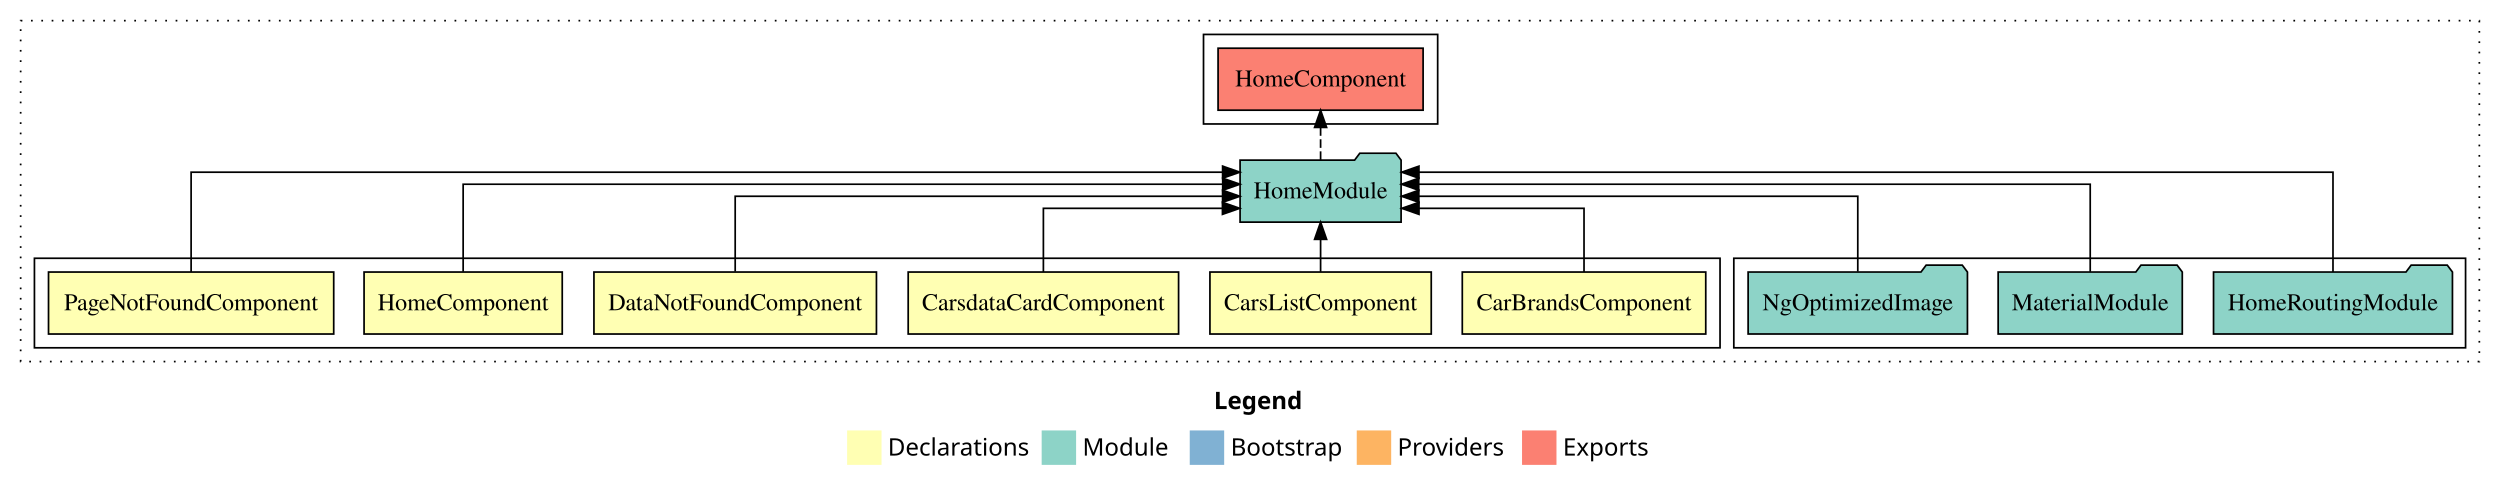
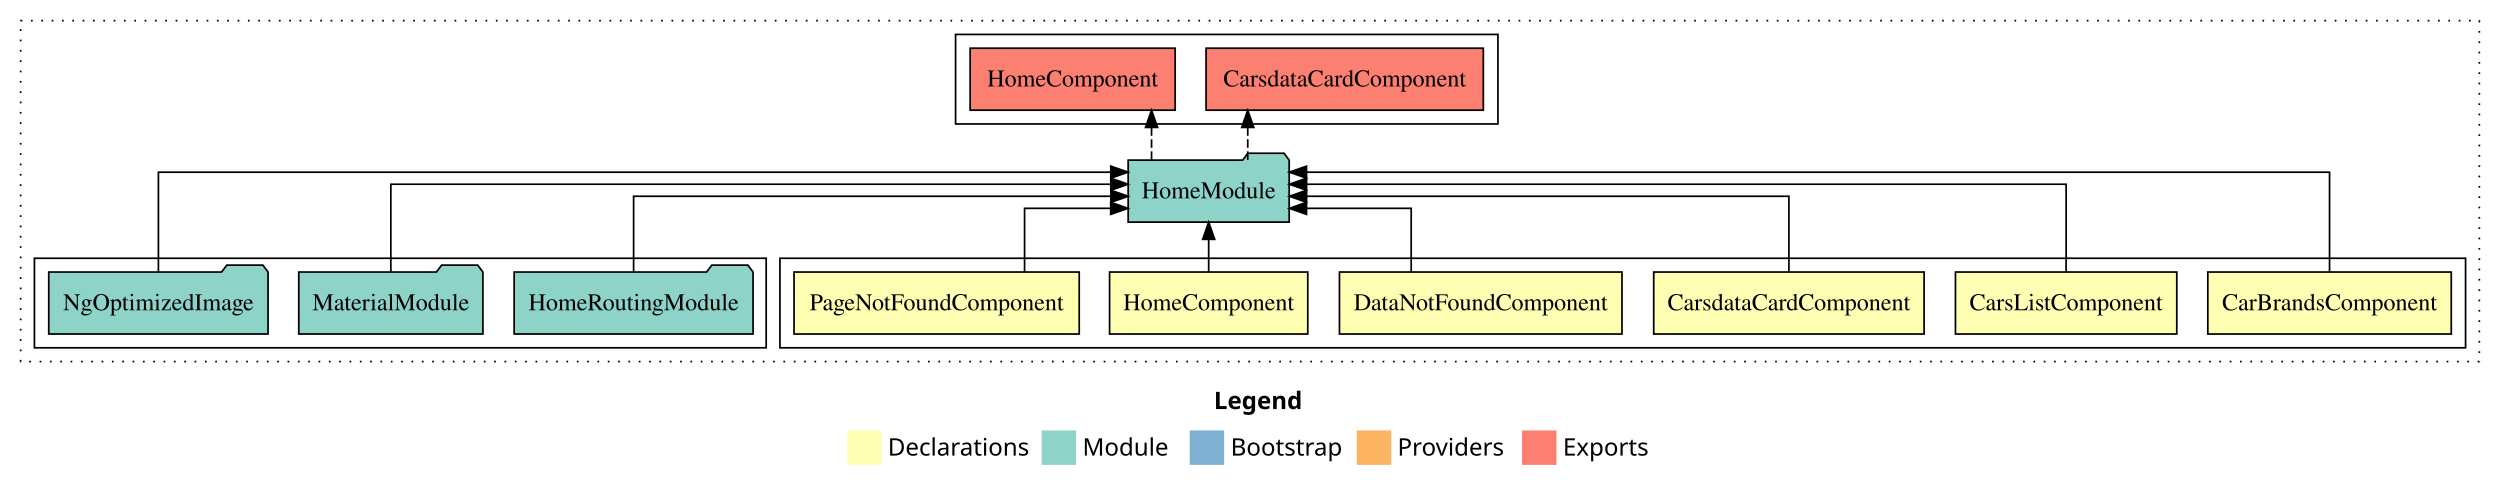
<svg xmlns="http://www.w3.org/2000/svg" width="1452pt" height="284pt" viewBox="0.00 0.00 1452.00 284.00">
  <g id="graph0" class="graph" transform="scale(1 1) rotate(0) translate(4 280)">
    <polygon fill="white" stroke="transparent" points="-4,4 -4,-280 1448,-280 1448,4 -4,4" />
    <text text-anchor="start" x="701.01" y="-42.4" font-family="Times-12" font-weight="bold" font-size="14.00">Legend</text>
    <polygon fill="#ffffb3" stroke="transparent" points="488,-10 488,-30 508,-30 508,-10 488,-10" />
    <text text-anchor="start" x="511.63" y="-15.4" font-family="Times-12" font-size="14.00">  Declarations</text>
    <polygon fill="#8dd3c7" stroke="transparent" points="601,-10 601,-30 621,-30 621,-10 601,-10" />
    <text text-anchor="start" x="624.73" y="-15.4" font-family="Times-12" font-size="14.00">  Module</text>
    <polygon fill="#80b1d3" stroke="transparent" points="687,-10 687,-30 707,-30 707,-10 687,-10" />
    <text text-anchor="start" x="710.78" y="-15.4" font-family="Times-12" font-size="14.00">  Bootstrap</text>
    <polygon fill="#fdb462" stroke="transparent" points="784,-10 784,-30 804,-30 804,-10 784,-10" />
    <text text-anchor="start" x="807.67" y="-15.4" font-family="Times-12" font-size="14.00">  Providers</text>
    <polygon fill="#fb8072" stroke="transparent" points="880,-10 880,-30 900,-30 900,-10 880,-10" />
    <text text-anchor="start" x="903.73" y="-15.4" font-family="Times-12" font-size="14.00">  Exports</text>
    <g id="clust1" class="cluster">
      <polygon fill="none" stroke="black" stroke-dasharray="1,5" points="8,-70 8,-268 1436,-268 1436,-70 8,-70" />
    </g>
-     <g id="clust9" class="cluster">
-       <polygon fill="none" stroke="black" points="1003,-78 1003,-130 1428,-130 1428,-78 1003,-78" />
+     <g id="clust2" class="cluster">
+       <polygon fill="none" stroke="black" points="449,-78 449,-130 1428,-130 1428,-78 449,-78" />
    </g>
    <g id="clust10" class="cluster">
-       <polygon fill="none" stroke="black" points="695,-208 695,-260 831,-260 831,-208 695,-208" />
+       <polygon fill="none" stroke="black" points="551,-208 551,-260 866,-260 866,-208 551,-208" />
    </g>
-     <g id="clust2" class="cluster">
-       <polygon fill="none" stroke="black" points="16,-78 16,-130 995,-130 995,-78 16,-78" />
+     <g id="clust9" class="cluster">
+       <polygon fill="none" stroke="black" points="16,-78 16,-130 441,-130 441,-78 16,-78" />
    </g>
    <g id="node1" class="node">
-       <polygon fill="#ffffb3" stroke="black" points="986.7,-122 845.3,-122 845.3,-86 986.7,-86 986.7,-122" />
-       <text text-anchor="middle" x="916" y="-99.8" font-family="Times,serif" font-size="14.00">CarBrandsComponent</text>
+       <polygon fill="#ffffb3" stroke="black" points="1419.7,-122 1278.3,-122 1278.3,-86 1419.7,-86 1419.7,-122" />
+       <text text-anchor="middle" x="1349" y="-99.8" font-family="Times,serif" font-size="14.00">CarBrandsComponent</text>
    </g>
    <g id="node7" class="node">
-       <polygon fill="#8dd3c7" stroke="black" points="809.76,-187 806.76,-191 785.76,-191 782.76,-187 716.24,-187 716.24,-151 809.76,-151 809.76,-187" />
-       <text text-anchor="middle" x="763" y="-164.8" font-family="Times,serif" font-size="14.00">HomeModule</text>
+       <polygon fill="#8dd3c7" stroke="black" points="744.76,-187 741.76,-191 720.76,-191 717.76,-187 651.24,-187 651.24,-151 744.76,-151 744.76,-187" />
+       <text text-anchor="middle" x="698" y="-164.8" font-family="Times,serif" font-size="14.00">HomeModule</text>
    </g>
    <g id="edge1" class="edge">
-       <path fill="none" stroke="black" d="M916,-122.01C916,-138.05 916,-159 916,-159 916,-159 820.15,-159 820.15,-159" />
-       <polygon fill="black" stroke="black" points="820.15,-155.5 810.15,-159 820.15,-162.5 820.15,-155.5" />
+       <path fill="none" stroke="black" d="M1349,-122.01C1349,-144.49 1349,-180 1349,-180 1349,-180 754.82,-180 754.82,-180" />
+       <polygon fill="black" stroke="black" points="754.82,-176.5 744.82,-180 754.82,-183.5 754.82,-176.5" />
    </g>
    <g id="node2" class="node">
-       <polygon fill="#ffffb3" stroke="black" points="827.27,-122 698.73,-122 698.73,-86 827.27,-86 827.27,-122" />
-       <text text-anchor="middle" x="763" y="-99.8" font-family="Times,serif" font-size="14.00">CarsListComponent</text>
+       <polygon fill="#ffffb3" stroke="black" points="1260.27,-122 1131.73,-122 1131.73,-86 1260.27,-86 1260.27,-122" />
+       <text text-anchor="middle" x="1196" y="-99.8" font-family="Times,serif" font-size="14.00">CarsListComponent</text>
    </g>
    <g id="edge2" class="edge">
-       <path fill="none" stroke="black" d="M763,-122.11C763,-122.11 763,-140.99 763,-140.99" />
-       <polygon fill="black" stroke="black" points="759.5,-140.99 763,-150.99 766.5,-140.99 759.5,-140.99" />
+       <path fill="none" stroke="black" d="M1196,-122.13C1196,-142.57 1196,-173 1196,-173 1196,-173 754.85,-173 754.85,-173" />
+       <polygon fill="black" stroke="black" points="754.85,-169.5 744.85,-173 754.85,-176.5 754.85,-169.5" />
    </g>
    <g id="node3" class="node">
-       <polygon fill="#ffffb3" stroke="black" points="680.52,-122 523.48,-122 523.48,-86 680.52,-86 680.52,-122" />
-       <text text-anchor="middle" x="602" y="-99.8" font-family="Times,serif" font-size="14.00">CarsdataCardComponent</text>
+       <polygon fill="#ffffb3" stroke="black" points="1113.52,-122 956.48,-122 956.48,-86 1113.52,-86 1113.52,-122" />
+       <text text-anchor="middle" x="1035" y="-99.8" font-family="Times,serif" font-size="14.00">CarsdataCardComponent</text>
    </g>
    <g id="edge3" class="edge">
-       <path fill="none" stroke="black" d="M602,-122.01C602,-138.05 602,-159 602,-159 602,-159 706,-159 706,-159" />
-       <polygon fill="black" stroke="black" points="706,-162.5 716,-159 706,-155.5 706,-162.5" />
+       <path fill="none" stroke="black" d="M1035,-122.27C1035,-140.56 1035,-166 1035,-166 1035,-166 754.86,-166 754.86,-166" />
+       <polygon fill="black" stroke="black" points="754.86,-162.5 744.86,-166 754.86,-169.5 754.86,-162.5" />
    </g>
    <g id="node4" class="node">
-       <polygon fill="#ffffb3" stroke="black" points="505.04,-122 340.96,-122 340.96,-86 505.04,-86 505.04,-122" />
-       <text text-anchor="middle" x="423" y="-99.8" font-family="Times,serif" font-size="14.00">DataNotFoundComponent</text>
+       <polygon fill="#ffffb3" stroke="black" points="938.04,-122 773.96,-122 773.96,-86 938.04,-86 938.04,-122" />
+       <text text-anchor="middle" x="856" y="-99.8" font-family="Times,serif" font-size="14.00">DataNotFoundComponent</text>
    </g>
    <g id="edge4" class="edge">
-       <path fill="none" stroke="black" d="M423,-122.27C423,-140.56 423,-166 423,-166 423,-166 706.08,-166 706.08,-166" />
-       <polygon fill="black" stroke="black" points="706.08,-169.5 716.08,-166 706.08,-162.5 706.08,-169.5" />
+       <path fill="none" stroke="black" d="M815.62,-122.01C815.62,-138.05 815.62,-159 815.62,-159 815.62,-159 754.82,-159 754.82,-159" />
+       <polygon fill="black" stroke="black" points="754.82,-155.5 744.82,-159 754.82,-162.5 754.82,-155.5" />
    </g>
    <g id="node5" class="node">
-       <polygon fill="#ffffb3" stroke="black" points="322.55,-122 207.45,-122 207.45,-86 322.55,-86 322.55,-122" />
-       <text text-anchor="middle" x="265" y="-99.8" font-family="Times,serif" font-size="14.00">HomeComponent</text>
+       <polygon fill="#ffffb3" stroke="black" points="755.55,-122 640.45,-122 640.45,-86 755.55,-86 755.55,-122" />
+       <text text-anchor="middle" x="698" y="-99.8" font-family="Times,serif" font-size="14.00">HomeComponent</text>
    </g>
    <g id="edge5" class="edge">
-       <path fill="none" stroke="black" d="M265,-122.13C265,-142.57 265,-173 265,-173 265,-173 706.15,-173 706.15,-173" />
-       <polygon fill="black" stroke="black" points="706.15,-176.5 716.15,-173 706.15,-169.5 706.15,-176.5" />
+       <path fill="none" stroke="black" d="M698,-122.11C698,-122.11 698,-140.99 698,-140.99" />
+       <polygon fill="black" stroke="black" points="694.5,-140.99 698,-150.99 701.5,-140.99 694.5,-140.99" />
    </g>
    <g id="node6" class="node">
-       <polygon fill="#ffffb3" stroke="black" points="189.82,-122 24.18,-122 24.18,-86 189.82,-86 189.82,-122" />
-       <text text-anchor="middle" x="107" y="-99.8" font-family="Times,serif" font-size="14.00">PageNotFoundComponent</text>
+       <polygon fill="#ffffb3" stroke="black" points="622.82,-122 457.18,-122 457.18,-86 622.82,-86 622.82,-122" />
+       <text text-anchor="middle" x="540" y="-99.8" font-family="Times,serif" font-size="14.00">PageNotFoundComponent</text>
    </g>
    <g id="edge6" class="edge">
-       <path fill="none" stroke="black" d="M107,-122.01C107,-144.49 107,-180 107,-180 107,-180 706.09,-180 706.09,-180" />
-       <polygon fill="black" stroke="black" points="706.09,-183.5 716.09,-180 706.09,-176.5 706.09,-183.5" />
+       <path fill="none" stroke="black" d="M591.07,-122.01C591.07,-138.05 591.07,-159 591.07,-159 591.07,-159 641.1,-159 641.1,-159" />
+       <polygon fill="black" stroke="black" points="641.1,-162.5 651.1,-159 641.1,-155.5 641.1,-162.5" />
    </g>
    <g id="node11" class="node">
-       <polygon fill="#fb8072" stroke="black" points="822.54,-252 703.46,-252 703.46,-216 822.54,-216 822.54,-252" />
-       <text text-anchor="middle" x="763" y="-229.8" font-family="Times,serif" font-size="14.00">HomeComponent </text>
+       <polygon fill="#fb8072" stroke="black" points="857.52,-252 696.48,-252 696.48,-216 857.52,-216 857.52,-252" />
+       <text text-anchor="middle" x="777" y="-229.8" font-family="Times,serif" font-size="14.00">CarsdataCardComponent </text>
    </g>
    <g id="edge10" class="edge">
-       <path fill="none" stroke="black" stroke-dasharray="5,2" d="M763,-187.11C763,-187.11 763,-205.99 763,-205.99" />
-       <polygon fill="black" stroke="black" points="759.5,-205.99 763,-215.99 766.5,-205.99 759.5,-205.99" />
+       <path fill="none" stroke="black" stroke-dasharray="5,2" d="M720.69,-187.11C720.69,-187.11 720.69,-205.99 720.69,-205.99" />
+       <polygon fill="black" stroke="black" points="717.19,-205.99 720.69,-215.99 724.19,-205.99 717.19,-205.99" />
+     </g>
+     <g id="node12" class="node">
+       <polygon fill="#fb8072" stroke="black" points="678.54,-252 559.46,-252 559.46,-216 678.54,-216 678.54,-252" />
+       <text text-anchor="middle" x="619" y="-229.8" font-family="Times,serif" font-size="14.00">HomeComponent </text>
+     </g>
+     <g id="edge11" class="edge">
+       <path fill="none" stroke="black" stroke-dasharray="5,2" d="M664.82,-187.11C664.82,-187.11 664.82,-205.99 664.82,-205.99" />
+       <polygon fill="black" stroke="black" points="661.32,-205.99 664.82,-215.99 668.32,-205.99 661.32,-205.99" />
    </g>
    <g id="node8" class="node">
-       <polygon fill="#8dd3c7" stroke="black" points="1420.38,-122 1417.38,-126 1396.38,-126 1393.38,-122 1281.62,-122 1281.62,-86 1420.38,-86 1420.38,-122" />
-       <text text-anchor="middle" x="1351" y="-99.8" font-family="Times,serif" font-size="14.00">HomeRoutingModule</text>
+       <polygon fill="#8dd3c7" stroke="black" points="433.38,-122 430.38,-126 409.38,-126 406.38,-122 294.62,-122 294.62,-86 433.38,-86 433.38,-122" />
+       <text text-anchor="middle" x="364" y="-99.8" font-family="Times,serif" font-size="14.00">HomeRoutingModule</text>
    </g>
    <g id="edge7" class="edge">
-       <path fill="none" stroke="black" d="M1351,-122.01C1351,-144.49 1351,-180 1351,-180 1351,-180 820.12,-180 820.12,-180" />
-       <polygon fill="black" stroke="black" points="820.12,-176.5 810.12,-180 820.12,-183.5 820.12,-176.5" />
+       <path fill="none" stroke="black" d="M364,-122.27C364,-140.56 364,-166 364,-166 364,-166 641.21,-166 641.21,-166" />
+       <polygon fill="black" stroke="black" points="641.21,-169.5 651.21,-166 641.21,-162.5 641.21,-169.5" />
    </g>
    <g id="node9" class="node">
-       <polygon fill="#8dd3c7" stroke="black" points="1263.47,-122 1260.47,-126 1239.47,-126 1236.47,-122 1156.53,-122 1156.53,-86 1263.47,-86 1263.47,-122" />
-       <text text-anchor="middle" x="1210" y="-99.8" font-family="Times,serif" font-size="14.00">MaterialModule</text>
+       <polygon fill="#8dd3c7" stroke="black" points="276.47,-122 273.47,-126 252.47,-126 249.47,-122 169.53,-122 169.53,-86 276.47,-86 276.47,-122" />
+       <text text-anchor="middle" x="223" y="-99.8" font-family="Times,serif" font-size="14.00">MaterialModule</text>
    </g>
    <g id="edge8" class="edge">
-       <path fill="none" stroke="black" d="M1210,-122.13C1210,-142.57 1210,-173 1210,-173 1210,-173 819.99,-173 819.99,-173" />
-       <polygon fill="black" stroke="black" points="819.99,-169.5 809.99,-173 819.99,-176.5 819.99,-169.5" />
+       <path fill="none" stroke="black" d="M223,-122.13C223,-142.57 223,-173 223,-173 223,-173 641.16,-173 641.16,-173" />
+       <polygon fill="black" stroke="black" points="641.16,-176.5 651.16,-173 641.16,-169.5 641.16,-176.5" />
    </g>
    <g id="node10" class="node">
-       <polygon fill="#8dd3c7" stroke="black" points="1138.69,-122 1135.69,-126 1114.69,-126 1111.69,-122 1011.31,-122 1011.31,-86 1138.69,-86 1138.69,-122" />
-       <text text-anchor="middle" x="1075" y="-99.8" font-family="Times,serif" font-size="14.00">NgOptimizedImage</text>
+       <polygon fill="#8dd3c7" stroke="black" points="151.69,-122 148.69,-126 127.69,-126 124.69,-122 24.31,-122 24.31,-86 151.69,-86 151.69,-122" />
+       <text text-anchor="middle" x="88" y="-99.8" font-family="Times,serif" font-size="14.00">NgOptimizedImage</text>
    </g>
    <g id="edge9" class="edge">
-       <path fill="none" stroke="black" d="M1075,-122.27C1075,-140.56 1075,-166 1075,-166 1075,-166 820.05,-166 820.05,-166" />
-       <polygon fill="black" stroke="black" points="820.05,-162.5 810.05,-166 820.05,-169.5 820.05,-162.5" />
+       <path fill="none" stroke="black" d="M88,-122.01C88,-144.49 88,-180 88,-180 88,-180 641.15,-180 641.15,-180" />
+       <polygon fill="black" stroke="black" points="641.15,-183.5 651.15,-180 641.15,-176.5 641.15,-183.5" />
    </g>
  </g>
</svg>
